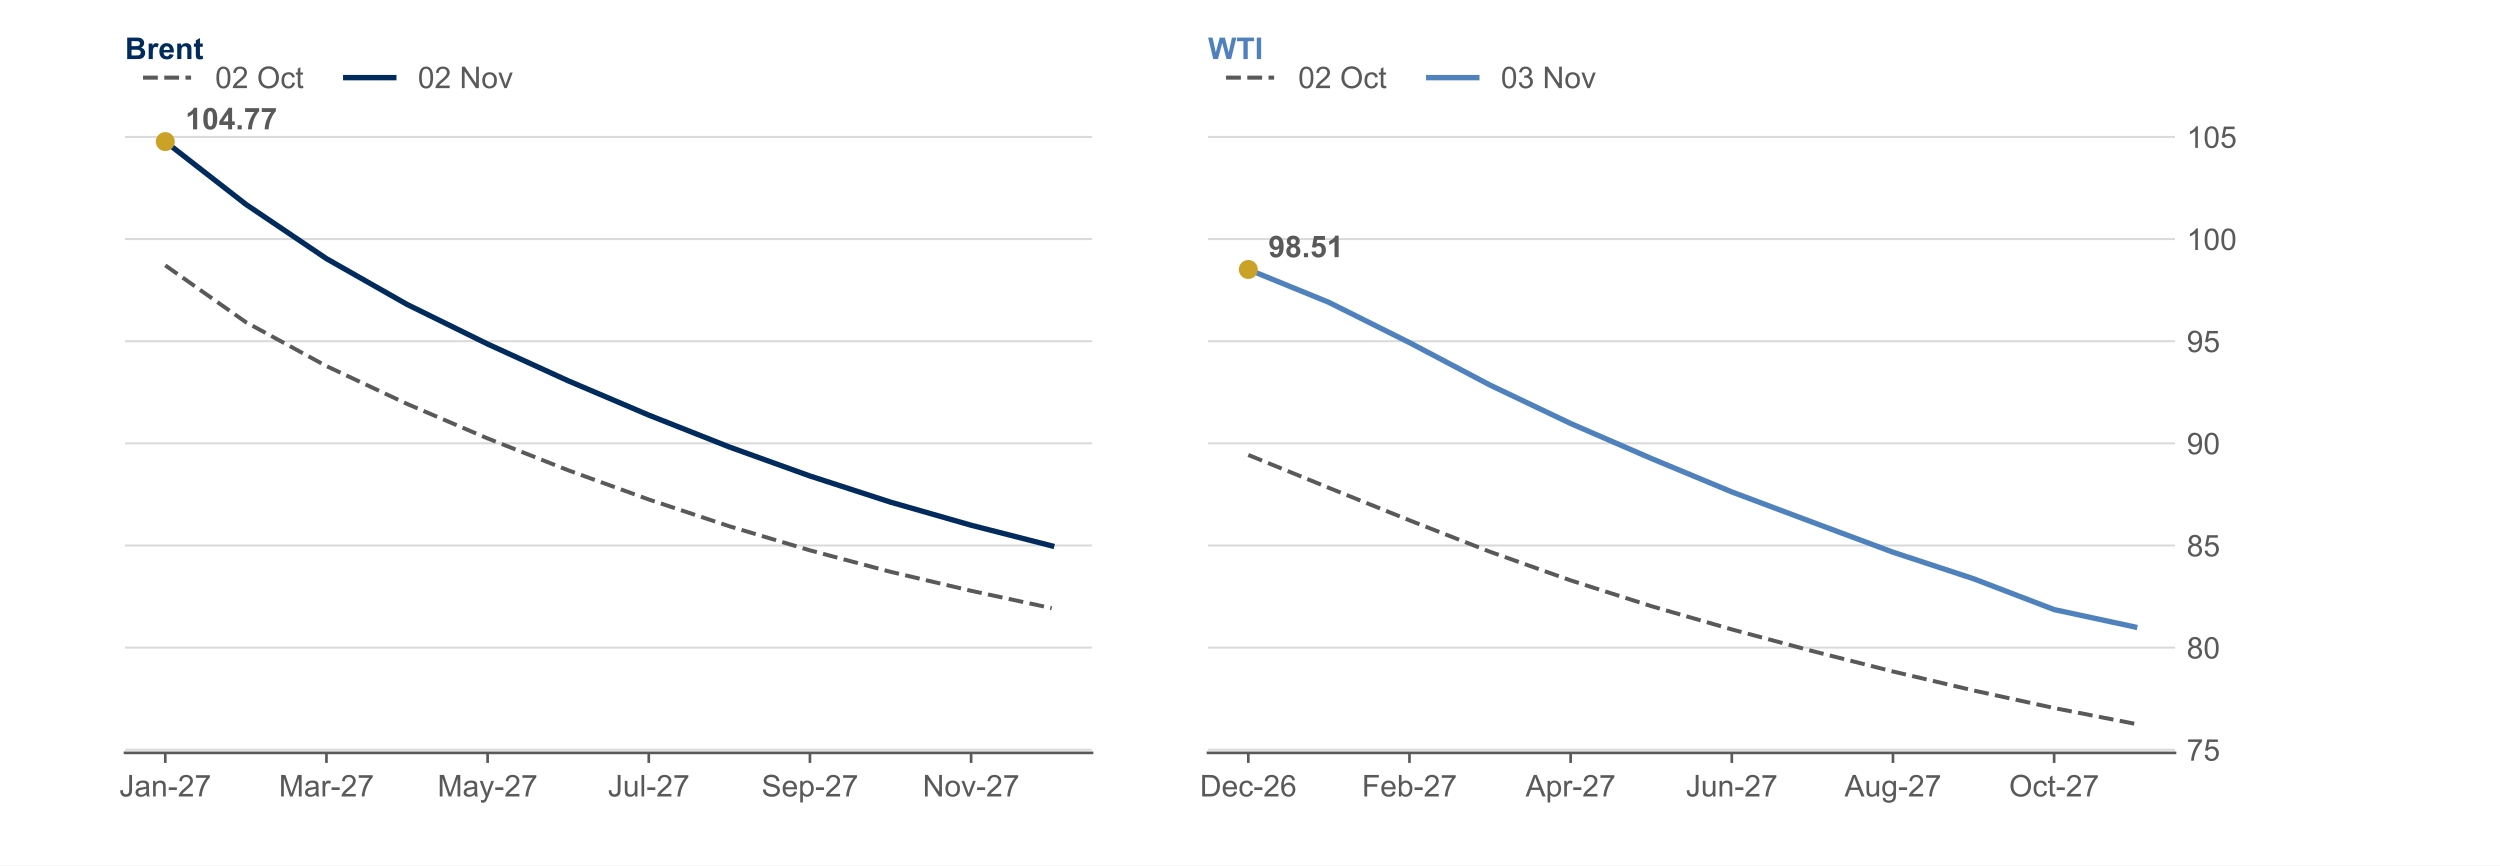
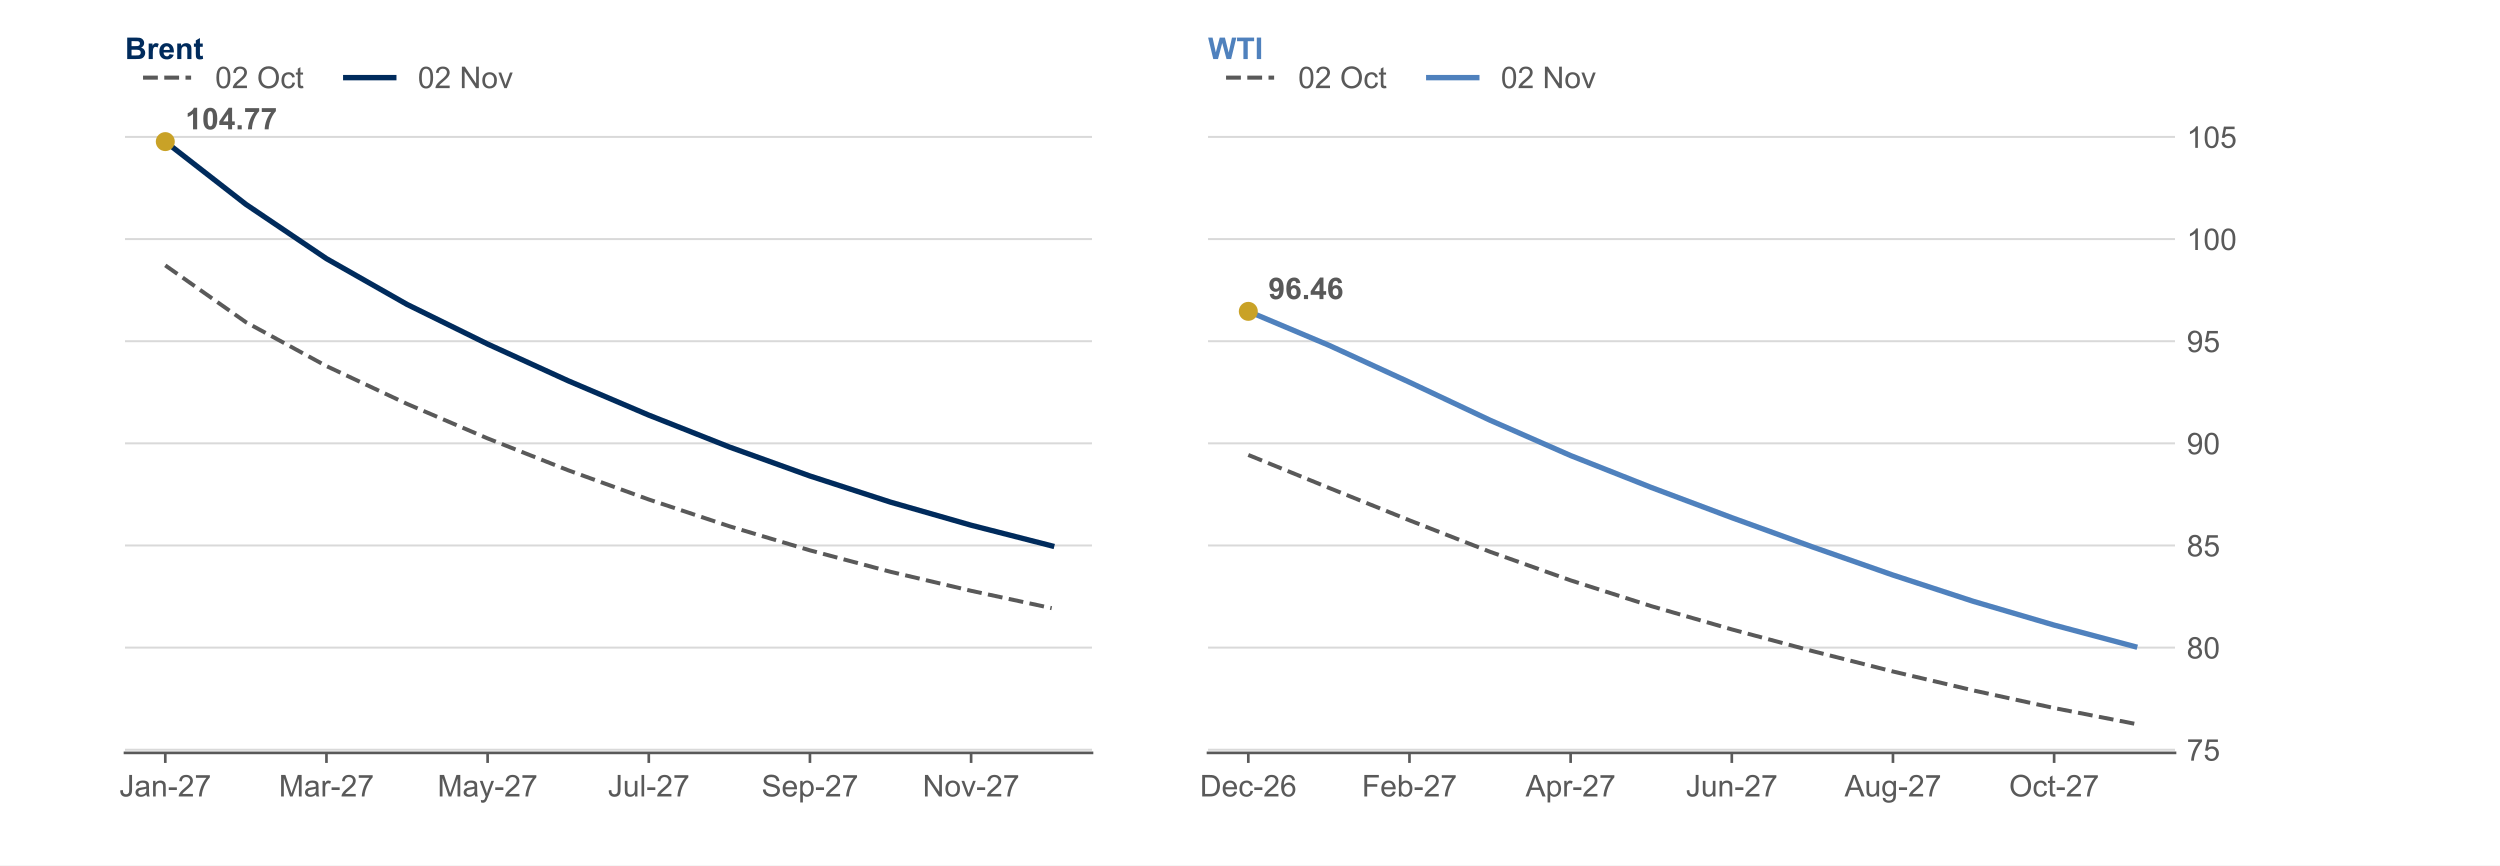
<svg xmlns="http://www.w3.org/2000/svg" xmlns:xlink="http://www.w3.org/1999/xlink" width="748.8pt" height="259.2pt" viewBox="0 0 748.8 259.2" version="1.1">
  <defs>
    <style type="text/css">*{stroke-linejoin: round; stroke-linecap: butt}</style>
  </defs>
  <g id="figure_1">
    <g id="patch_1">
      <path d="M 0 259.2  L 748.8 259.2  L 748.8 0  L 0 0  z " style="fill: #ffffff" />
    </g>
    <g id="axes_1">
      <g id="patch_2">
        <path d="M 37.44 225.504  L 327.07 225.504  L 327.07 33.696  L 37.44 33.696  z " style="fill: #ffffff" />
      </g>
      <g id="matplotlib.axis_1">
        <g id="xtick_1">
          <g id="line2d_1">
            <defs>
              <path id="m5935f566dc" d="M 0 0  L 0 3  " style="stroke: #595959; stroke-width: 0.8" />
            </defs>
            <g>
              <use xlink:href="#m5935f566dc" x="49.508" y="225.504" style="fill: #595959; stroke: #595959; stroke-width: 0.8" />
            </g>
          </g>
          <g id="text_1">
            <g style="fill: #595959" transform="translate(35.74988 238.5562) scale(0.09 -0.09)">
              <defs>
                <path id="ArialMT-2d" d="M 184 1300  L 731 1375  Q 753 850 928 656  Q 1103 463 1413 463  Q 1641 463 1806 567  Q 1972 672 2034 851  Q 2097 1031 2097 1425  L 2097 4581  L 2703 4581  L 2703 1459  Q 2703 884 2564 568  Q 2425 253 2123 87  Q 1822 -78 1416 -78  Q 813 -78 492 269  Q 172 616 184 1300  z " transform="scale(0.015625)" />
                <path id="ArialMT-44" d="M 2588 409  Q 2275 144 1986 34  Q 1697 -75 1366 -75  Q 819 -75 525 192  Q 231 459 231 875  Q 231 1119 342 1320  Q 453 1522 633 1644  Q 813 1766 1038 1828  Q 1203 1872 1538 1913  Q 2219 1994 2541 2106  Q 2544 2222 2544 2253  Q 2544 2597 2384 2738  Q 2169 2928 1744 2928  Q 1347 2928 1158 2789  Q 969 2650 878 2297  L 328 2372  Q 403 2725 575 2942  Q 747 3159 1072 3276  Q 1397 3394 1825 3394  Q 2250 3394 2515 3294  Q 2781 3194 2906 3042  Q 3031 2891 3081 2659  Q 3109 2516 3109 2141  L 3109 1391  Q 3109 606 3145 398  Q 3181 191 3288 0  L 2700 0  Q 2613 175 2588 409  z M 2541 1666  Q 2234 1541 1622 1453  Q 1275 1403 1131 1340  Q 988 1278 909 1158  Q 831 1038 831 891  Q 831 666 1001 516  Q 1172 366 1500 366  Q 1825 366 2078 508  Q 2331 650 2450 897  Q 2541 1088 2541 1459  L 2541 1666  z " transform="scale(0.015625)" />
                <path id="ArialMT-51" d="M 422 0  L 422 3319  L 928 3319  L 928 2847  Q 1294 3394 1984 3394  Q 2284 3394 2536 3286  Q 2788 3178 2913 3003  Q 3038 2828 3088 2588  Q 3119 2431 3119 2041  L 3119 0  L 2556 0  L 2556 2019  Q 2556 2363 2490 2533  Q 2425 2703 2258 2804  Q 2091 2906 1866 2906  Q 1506 2906 1245 2678  Q 984 2450 984 1813  L 984 0  L 422 0  z " transform="scale(0.015625)" />
                <path id="ArialMT-10" d="M 203 1375  L 203 1941  L 1931 1941  L 1931 1375  L 203 1375  z " transform="scale(0.015625)" />
                <path id="ArialMT-15" d="M 3222 541  L 3222 0  L 194 0  Q 188 203 259 391  Q 375 700 629 1000  Q 884 1300 1366 1694  Q 2113 2306 2375 2664  Q 2638 3022 2638 3341  Q 2638 3675 2398 3904  Q 2159 4134 1775 4134  Q 1369 4134 1125 3890  Q 881 3647 878 3216  L 300 3275  Q 359 3922 746 4261  Q 1134 4600 1788 4600  Q 2447 4600 2831 4234  Q 3216 3869 3216 3328  Q 3216 3053 3103 2787  Q 2991 2522 2730 2228  Q 2469 1934 1863 1422  Q 1356 997 1212 845  Q 1069 694 975 541  L 3222 541  z " transform="scale(0.015625)" />
                <path id="ArialMT-1a" d="M 303 3981  L 303 4522  L 3269 4522  L 3269 4084  Q 2831 3619 2401 2847  Q 1972 2075 1738 1259  Q 1569 684 1522 0  L 944 0  Q 953 541 1156 1306  Q 1359 2072 1739 2783  Q 2119 3494 2547 3981  L 303 3981  z " transform="scale(0.015625)" />
              </defs>
              <use xlink:href="#ArialMT-2d" />
              <use xlink:href="#ArialMT-44" transform="translate(50 0)" />
              <use xlink:href="#ArialMT-51" transform="translate(105.6094 0)" />
              <use xlink:href="#ArialMT-10" transform="translate(161.2188 0)" />
              <use xlink:href="#ArialMT-15" transform="translate(194.5156 0)" />
              <use xlink:href="#ArialMT-1a" transform="translate(250.125 0)" />
            </g>
          </g>
        </g>
        <g id="xtick_2">
          <g id="line2d_2">
            <g>
              <use xlink:href="#m5935f566dc" x="97.78" y="225.504" style="fill: #595959; stroke: #595959; stroke-width: 0.8" />
            </g>
          </g>
          <g id="text_2">
            <g style="fill: #595959" transform="translate(83.52728 238.5562) scale(0.09 -0.09)">
              <defs>
                <path id="ArialMT-30" d="M 475 0  L 475 4581  L 1388 4581  L 2472 1338  Q 2622 884 2691 659  Q 2769 909 2934 1394  L 4031 4581  L 4847 4581  L 4847 0  L 4263 0  L 4263 3834  L 2931 0  L 2384 0  L 1059 3900  L 1059 0  L 475 0  z " transform="scale(0.015625)" />
                <path id="ArialMT-55" d="M 416 0  L 416 3319  L 922 3319  L 922 2816  Q 1116 3169 1280 3281  Q 1444 3394 1641 3394  Q 1925 3394 2219 3213  L 2025 2691  Q 1819 2813 1613 2813  Q 1428 2813 1281 2702  Q 1134 2591 1072 2394  Q 978 2094 978 1738  L 978 0  L 416 0  z " transform="scale(0.015625)" />
              </defs>
              <use xlink:href="#ArialMT-30" />
              <use xlink:href="#ArialMT-44" transform="translate(83.29688 0)" />
              <use xlink:href="#ArialMT-55" transform="translate(138.9062 0)" />
              <use xlink:href="#ArialMT-10" transform="translate(172.2031 0)" />
              <use xlink:href="#ArialMT-15" transform="translate(205.5 0)" />
              <use xlink:href="#ArialMT-1a" transform="translate(261.1094 0)" />
            </g>
          </g>
        </g>
        <g id="xtick_3">
          <g id="line2d_3">
            <g>
              <use xlink:href="#m5935f566dc" x="146.051" y="225.504" style="fill: #595959; stroke: #595959; stroke-width: 0.8" />
            </g>
          </g>
          <g id="text_3">
            <g style="fill: #595959" transform="translate(131.0473 238.5562) scale(0.09 -0.09)">
              <defs>
                <path id="ArialMT-5c" d="M 397 -1278  L 334 -750  Q 519 -800 656 -800  Q 844 -800 956 -737  Q 1069 -675 1141 -563  Q 1194 -478 1313 -144  Q 1328 -97 1363 -6  L 103 3319  L 709 3319  L 1400 1397  Q 1534 1031 1641 628  Q 1738 1016 1872 1384  L 2581 3319  L 3144 3319  L 1881 -56  Q 1678 -603 1566 -809  Q 1416 -1088 1222 -1217  Q 1028 -1347 759 -1347  Q 597 -1347 397 -1278  z " transform="scale(0.015625)" />
              </defs>
              <use xlink:href="#ArialMT-30" />
              <use xlink:href="#ArialMT-44" transform="translate(83.29688 0)" />
              <use xlink:href="#ArialMT-5c" transform="translate(138.9062 0)" />
              <use xlink:href="#ArialMT-10" transform="translate(188.9062 0)" />
              <use xlink:href="#ArialMT-15" transform="translate(222.2031 0)" />
              <use xlink:href="#ArialMT-1a" transform="translate(277.8125 0)" />
            </g>
          </g>
        </g>
        <g id="xtick_4">
          <g id="line2d_4">
            <g>
              <use xlink:href="#m5935f566dc" x="194.323" y="225.504" style="fill: #595959; stroke: #595959; stroke-width: 0.8" />
            </g>
          </g>
          <g id="text_4">
            <g style="fill: #595959" transform="translate(182.0676 238.5562) scale(0.09 -0.09)">
              <defs>
                <path id="ArialMT-58" d="M 2597 0  L 2597 488  Q 2209 -75 1544 -75  Q 1250 -75 995 37  Q 741 150 617 320  Q 494 491 444 738  Q 409 903 409 1263  L 409 3319  L 972 3319  L 972 1478  Q 972 1038 1006 884  Q 1059 663 1231 536  Q 1403 409 1656 409  Q 1909 409 2131 539  Q 2353 669 2445 892  Q 2538 1116 2538 1541  L 2538 3319  L 3100 3319  L 3100 0  L 2597 0  z " transform="scale(0.015625)" />
                <path id="ArialMT-4f" d="M 409 0  L 409 4581  L 972 4581  L 972 0  L 409 0  z " transform="scale(0.015625)" />
              </defs>
              <use xlink:href="#ArialMT-2d" />
              <use xlink:href="#ArialMT-58" transform="translate(50 0)" />
              <use xlink:href="#ArialMT-4f" transform="translate(105.6094 0)" />
              <use xlink:href="#ArialMT-10" transform="translate(127.8281 0)" />
              <use xlink:href="#ArialMT-15" transform="translate(161.125 0)" />
              <use xlink:href="#ArialMT-1a" transform="translate(216.7344 0)" />
            </g>
          </g>
        </g>
        <g id="xtick_5">
          <g id="line2d_5">
            <g>
              <use xlink:href="#m5935f566dc" x="242.595" y="225.504" style="fill: #595959; stroke: #595959; stroke-width: 0.8" />
            </g>
          </g>
          <g id="text_5">
            <g style="fill: #595959" transform="translate(228.085 238.5562) scale(0.09 -0.09)">
              <defs>
                <path id="ArialMT-36" d="M 288 1472  L 859 1522  Q 900 1178 1048 958  Q 1197 738 1509 602  Q 1822 466 2213 466  Q 2559 466 2825 569  Q 3091 672 3220 851  Q 3350 1031 3350 1244  Q 3350 1459 3225 1620  Q 3100 1781 2813 1891  Q 2628 1963 1997 2114  Q 1366 2266 1113 2400  Q 784 2572 623 2826  Q 463 3081 463 3397  Q 463 3744 659 4045  Q 856 4347 1234 4503  Q 1613 4659 2075 4659  Q 2584 4659 2973 4495  Q 3363 4331 3572 4012  Q 3781 3694 3797 3291  L 3216 3247  Q 3169 3681 2898 3903  Q 2628 4125 2100 4125  Q 1550 4125 1298 3923  Q 1047 3722 1047 3438  Q 1047 3191 1225 3031  Q 1400 2872 2139 2705  Q 2878 2538 3153 2413  Q 3553 2228 3743 1945  Q 3934 1663 3934 1294  Q 3934 928 3725 604  Q 3516 281 3123 101  Q 2731 -78 2241 -78  Q 1619 -78 1198 103  Q 778 284 539 648  Q 300 1013 288 1472  z " transform="scale(0.015625)" />
                <path id="ArialMT-48" d="M 2694 1069  L 3275 997  Q 3138 488 2766 206  Q 2394 -75 1816 -75  Q 1088 -75 661 373  Q 234 822 234 1631  Q 234 2469 665 2931  Q 1097 3394 1784 3394  Q 2450 3394 2872 2941  Q 3294 2488 3294 1666  Q 3294 1616 3291 1516  L 816 1516  Q 847 969 1125 678  Q 1403 388 1819 388  Q 2128 388 2347 550  Q 2566 713 2694 1069  z M 847 1978  L 2700 1978  Q 2663 2397 2488 2606  Q 2219 2931 1791 2931  Q 1403 2931 1139 2672  Q 875 2413 847 1978  z " transform="scale(0.015625)" />
                <path id="ArialMT-53" d="M 422 -1272  L 422 3319  L 934 3319  L 934 2888  Q 1116 3141 1344 3267  Q 1572 3394 1897 3394  Q 2322 3394 2647 3175  Q 2972 2956 3137 2557  Q 3303 2159 3303 1684  Q 3303 1175 3120 767  Q 2938 359 2589 142  Q 2241 -75 1856 -75  Q 1575 -75 1351 44  Q 1128 163 984 344  L 984 -1272  L 422 -1272  z M 931 1641  Q 931 1000 1190 694  Q 1450 388 1819 388  Q 2194 388 2461 705  Q 2728 1022 2728 1688  Q 2728 2322 2467 2637  Q 2206 2953 1844 2953  Q 1484 2953 1207 2617  Q 931 2281 931 1641  z " transform="scale(0.015625)" />
              </defs>
              <use xlink:href="#ArialMT-36" />
              <use xlink:href="#ArialMT-48" transform="translate(66.70312 0)" />
              <use xlink:href="#ArialMT-53" transform="translate(122.3125 0)" />
              <use xlink:href="#ArialMT-10" transform="translate(177.9219 0)" />
              <use xlink:href="#ArialMT-15" transform="translate(211.2188 0)" />
              <use xlink:href="#ArialMT-1a" transform="translate(266.8281 0)" />
            </g>
          </g>
        </g>
        <g id="xtick_6">
          <g id="line2d_6">
            <g>
              <use xlink:href="#m5935f566dc" x="290.866" y="225.504" style="fill: #595959; stroke: #595959; stroke-width: 0.8" />
            </g>
          </g>
          <g id="text_6">
            <g style="fill: #595959" transform="translate(276.3609 238.5562) scale(0.09 -0.09)">
              <defs>
                <path id="ArialMT-31" d="M 488 0  L 488 4581  L 1109 4581  L 3516 984  L 3516 4581  L 4097 4581  L 4097 0  L 3475 0  L 1069 3600  L 1069 0  L 488 0  z " transform="scale(0.015625)" />
                <path id="ArialMT-52" d="M 213 1659  Q 213 2581 725 3025  Q 1153 3394 1769 3394  Q 2453 3394 2887 2945  Q 3322 2497 3322 1706  Q 3322 1066 3130 698  Q 2938 331 2570 128  Q 2203 -75 1769 -75  Q 1072 -75 642 372  Q 213 819 213 1659  z M 791 1659  Q 791 1022 1069 705  Q 1347 388 1769 388  Q 2188 388 2466 706  Q 2744 1025 2744 1678  Q 2744 2294 2464 2611  Q 2184 2928 1769 2928  Q 1347 2928 1069 2612  Q 791 2297 791 1659  z " transform="scale(0.015625)" />
                <path id="ArialMT-59" d="M 1344 0  L 81 3319  L 675 3319  L 1388 1331  Q 1503 1009 1600 663  Q 1675 925 1809 1294  L 2547 3319  L 3125 3319  L 1869 0  L 1344 0  z " transform="scale(0.015625)" />
              </defs>
              <use xlink:href="#ArialMT-31" />
              <use xlink:href="#ArialMT-52" transform="translate(72.21875 0)" />
              <use xlink:href="#ArialMT-59" transform="translate(127.8281 0)" />
              <use xlink:href="#ArialMT-10" transform="translate(177.8281 0)" />
              <use xlink:href="#ArialMT-15" transform="translate(211.125 0)" />
              <use xlink:href="#ArialMT-1a" transform="translate(266.7344 0)" />
            </g>
          </g>
        </g>
      </g>
      <g id="matplotlib.axis_2">
        <g id="ytick_1">
          <g id="line2d_7">
            <path d="M 37.44 224.556  L 327.07 224.556  " clip-path="url(#p718d086bcf)" style="fill: none; stroke: #d9d9d9; stroke-width: 0.6; stroke-linecap: square" />
          </g>
          <g id="line2d_8" />
        </g>
        <g id="ytick_2">
          <g id="line2d_9">
            <path d="M 37.44 193.964  L 327.07 193.964  " clip-path="url(#p718d086bcf)" style="fill: none; stroke: #d9d9d9; stroke-width: 0.6; stroke-linecap: square" />
          </g>
          <g id="line2d_10" />
        </g>
        <g id="ytick_3">
          <g id="line2d_11">
            <path d="M 37.44 163.373  L 327.07 163.373  " clip-path="url(#p718d086bcf)" style="fill: none; stroke: #d9d9d9; stroke-width: 0.6; stroke-linecap: square" />
          </g>
          <g id="line2d_12" />
        </g>
        <g id="ytick_4">
          <g id="line2d_13">
            <path d="M 37.44 132.781  L 327.07 132.781  " clip-path="url(#p718d086bcf)" style="fill: none; stroke: #d9d9d9; stroke-width: 0.6; stroke-linecap: square" />
          </g>
          <g id="line2d_14" />
        </g>
        <g id="ytick_5">
          <g id="line2d_15">
            <path d="M 37.44 102.19  L 327.07 102.19  " clip-path="url(#p718d086bcf)" style="fill: none; stroke: #d9d9d9; stroke-width: 0.6; stroke-linecap: square" />
          </g>
          <g id="line2d_16" />
        </g>
        <g id="ytick_6">
          <g id="line2d_17">
            <path d="M 37.44 71.599  L 327.07 71.599  " clip-path="url(#p718d086bcf)" style="fill: none; stroke: #d9d9d9; stroke-width: 0.6; stroke-linecap: square" />
          </g>
          <g id="line2d_18" />
        </g>
        <g id="ytick_7">
          <g id="line2d_19">
            <path d="M 37.44 41.007  L 327.07 41.007  " clip-path="url(#p718d086bcf)" style="fill: none; stroke: #d9d9d9; stroke-width: 0.6; stroke-linecap: square" />
          </g>
          <g id="line2d_20" />
        </g>
      </g>
      <g id="line2d_21">
        <path d="M 49.508 79.491  L 73.644 96.5  L 97.78 109.654  L 121.915 120.973  L 146.051 131.313  L 170.187 140.858  L 194.323 149.607  L 218.459 157.622  L 242.595 164.841  L 266.731 171.265  L 290.866 176.955  L 315.002 182.156  " clip-path="url(#p718d086bcf)" style="fill: none; stroke-dasharray: 4.44,1.92; stroke-dashoffset: 0; stroke: #595959; stroke-width: 1.2" />
      </g>
      <g id="line2d_22">
        <path d="M 49.508 42.415  L 73.644 61.198  L 97.78 77.472  L 121.915 91.177  L 146.051 103.047  L 170.187 114.06  L 194.323 124.338  L 218.459 133.883  L 242.595 142.571  L 266.731 150.402  L 290.866 157.316  L 315.002 163.495  " clip-path="url(#p718d086bcf)" style="fill: none; stroke: #002b5c; stroke-width: 1.6; stroke-linecap: square" />
      </g>
      <g id="patch_3">
        <path d="M 37.44 225.504  L 327.07 225.504  " style="fill: none; stroke: #595959; stroke-width: 0.8; stroke-linejoin: miter; stroke-linecap: square" />
      </g>
      <g id="text_7">
        <g style="fill: #595959" transform="translate(55.50793 38.74365) scale(0.09 -0.09)">
          <defs>
            <path id="Arial-BoldMT-14" d="M 2519 0  L 1641 0  L 1641 3309  Q 1159 2859 506 2644  L 506 3441  Q 850 3553 1253 3867  Q 1656 4181 1806 4600  L 2519 4600  L 2519 0  z " transform="scale(0.015625)" />
            <path id="Arial-BoldMT-13" d="M 1756 4600  Q 2422 4600 2797 4125  Q 3244 3563 3244 2259  Q 3244 959 2794 391  Q 2422 -78 1756 -78  Q 1088 -78 678 436  Q 269 950 269 2269  Q 269 3563 719 4131  Q 1091 4600 1756 4600  z M 1756 3872  Q 1597 3872 1472 3770  Q 1347 3669 1278 3406  Q 1188 3066 1188 2259  Q 1188 1453 1269 1151  Q 1350 850 1473 750  Q 1597 650 1756 650  Q 1916 650 2041 751  Q 2166 853 2234 1116  Q 2325 1453 2325 2259  Q 2325 3066 2244 3367  Q 2163 3669 2039 3770  Q 1916 3872 1756 3872  z " transform="scale(0.015625)" />
            <path id="Arial-BoldMT-17" d="M 1994 0  L 1994 922  L 119 922  L 119 1691  L 2106 4600  L 2844 4600  L 2844 1694  L 3413 1694  L 3413 922  L 2844 922  L 2844 0  L 1994 0  z M 1994 1694  L 1994 3259  L 941 1694  L 1994 1694  z " transform="scale(0.015625)" />
            <path id="Arial-BoldMT-11" d="M 459 0  L 459 878  L 1338 878  L 1338 0  L 459 0  z " transform="scale(0.015625)" />
            <path id="Arial-BoldMT-1a" d="M 272 3703  L 272 4519  L 3275 4519  L 3275 3881  Q 2903 3516 2518 2831  Q 2134 2147 1932 1376  Q 1731 606 1734 0  L 888 0  Q 909 950 1279 1937  Q 1650 2925 2269 3703  L 272 3703  z " transform="scale(0.015625)" />
          </defs>
          <use xlink:href="#Arial-BoldMT-14" />
          <use xlink:href="#Arial-BoldMT-13" transform="translate(55.60938 0)" />
          <use xlink:href="#Arial-BoldMT-17" transform="translate(111.2188 0)" />
          <use xlink:href="#Arial-BoldMT-11" transform="translate(166.8281 0)" />
          <use xlink:href="#Arial-BoldMT-1a" transform="translate(194.6094 0)" />
          <use xlink:href="#Arial-BoldMT-1a" transform="translate(250.2188 0)" />
        </g>
      </g>
      <g id="text_8">
        <g style="fill: #002b5c" transform="translate(37.44 17.696) scale(0.09 -0.09)">
          <defs>
            <path id="Arial-BoldMT-25" d="M 469 4581  L 2300 4581  Q 2844 4581 3111 4536  Q 3378 4491 3589 4347  Q 3800 4203 3940 3964  Q 4081 3725 4081 3428  Q 4081 3106 3907 2837  Q 3734 2569 3438 2434  Q 3856 2313 4081 2019  Q 4306 1725 4306 1328  Q 4306 1016 4161 720  Q 4016 425 3764 248  Q 3513 72 3144 31  Q 2913 6 2028 0  L 469 0  L 469 4581  z M 1394 3819  L 1394 2759  L 2000 2759  Q 2541 2759 2672 2775  Q 2909 2803 3045 2939  Q 3181 3075 3181 3297  Q 3181 3509 3064 3642  Q 2947 3775 2716 3803  Q 2578 3819 1925 3819  L 1394 3819  z M 1394 1997  L 1394 772  L 2250 772  Q 2750 772 2884 800  Q 3091 838 3220 983  Q 3350 1128 3350 1372  Q 3350 1578 3250 1722  Q 3150 1866 2961 1931  Q 2772 1997 2141 1997  L 1394 1997  z " transform="scale(0.015625)" />
            <path id="Arial-BoldMT-55" d="M 1300 0  L 422 0  L 422 3319  L 1238 3319  L 1238 2847  Q 1447 3181 1614 3287  Q 1781 3394 1994 3394  Q 2294 3394 2572 3228  L 2300 2463  Q 2078 2606 1888 2606  Q 1703 2606 1575 2504  Q 1447 2403 1373 2137  Q 1300 1872 1300 1025  L 1300 0  z " transform="scale(0.015625)" />
            <path id="Arial-BoldMT-48" d="M 2381 1056  L 3256 909  Q 3088 428 2723 176  Q 2359 -75 1813 -75  Q 947 -75 531 491  Q 203 944 203 1634  Q 203 2459 634 2926  Q 1066 3394 1725 3394  Q 2466 3394 2894 2905  Q 3322 2416 3303 1406  L 1103 1406  Q 1113 1016 1316 798  Q 1519 581 1822 581  Q 2028 581 2168 693  Q 2309 806 2381 1056  z M 2431 1944  Q 2422 2325 2234 2523  Q 2047 2722 1778 2722  Q 1491 2722 1303 2513  Q 1116 2303 1119 1944  L 2431 1944  z " transform="scale(0.015625)" />
            <path id="Arial-BoldMT-51" d="M 3478 0  L 2600 0  L 2600 1694  Q 2600 2231 2544 2389  Q 2488 2547 2361 2634  Q 2234 2722 2056 2722  Q 1828 2722 1647 2597  Q 1466 2472 1398 2265  Q 1331 2059 1331 1503  L 1331 0  L 453 0  L 453 3319  L 1269 3319  L 1269 2831  Q 1703 3394 2363 3394  Q 2653 3394 2893 3289  Q 3134 3184 3257 3021  Q 3381 2859 3429 2653  Q 3478 2447 3478 2063  L 3478 0  z " transform="scale(0.015625)" />
            <path id="Arial-BoldMT-57" d="M 1981 3319  L 1981 2619  L 1381 2619  L 1381 1281  Q 1381 875 1398 808  Q 1416 741 1477 697  Q 1538 653 1625 653  Q 1747 653 1978 738  L 2053 56  Q 1747 -75 1359 -75  Q 1122 -75 931 4  Q 741 84 652 211  Q 563 338 528 553  Q 500 706 500 1172  L 500 2619  L 97 2619  L 97 3319  L 500 3319  L 500 3978  L 1381 4491  L 1381 3319  L 1981 3319  z " transform="scale(0.015625)" />
          </defs>
          <use xlink:href="#Arial-BoldMT-25" />
          <use xlink:href="#Arial-BoldMT-55" transform="translate(72.21875 0)" />
          <use xlink:href="#Arial-BoldMT-48" transform="translate(111.1406 0)" />
          <use xlink:href="#Arial-BoldMT-51" transform="translate(166.75 0)" />
          <use xlink:href="#Arial-BoldMT-57" transform="translate(227.8281 0)" />
        </g>
      </g>
      <g id="PathCollection_1">
        <defs>
          <path id="mc28b1064d0" d="M 0 2.345  C 0.622 2.345 1.219 2.098 1.658 1.658  C 2.098 1.219 2.345 0.622 2.345 0  C 2.345 -0.622 2.098 -1.219 1.658 -1.658  C 1.219 -2.098 0.622 -2.345 0 -2.345  C -0.622 -2.345 -1.219 -2.098 -1.658 -1.658  C -2.098 -1.219 -2.345 -0.622 -2.345 0  C -2.345 0.622 -2.098 1.219 -1.658 1.658  C -1.219 2.098 -0.622 2.345 0 2.345  z " style="stroke: #c9a227" />
        </defs>
        <g clip-path="url(#p718d086bcf)">
          <use xlink:href="#mc28b1064d0" x="49.508" y="42.415" style="fill: #c9a227; stroke: #c9a227" />
        </g>
      </g>
      <g id="legend_1">
        <g id="line2d_23">
          <path d="M 42.84 23.252  L 50.04 23.252  L 57.24 23.252  " style="fill: none; stroke-dasharray: 4.44,1.92; stroke-dashoffset: 0; stroke: #595959; stroke-width: 1.2" />
        </g>
        <g id="text_9">
          <g style="fill: #595959" transform="translate(64.44 26.40196) scale(0.09 -0.09)">
            <defs>
              <path id="ArialMT-13" d="M 266 2259  Q 266 3072 433 3567  Q 600 4063 929 4331  Q 1259 4600 1759 4600  Q 2128 4600 2406 4451  Q 2684 4303 2865 4023  Q 3047 3744 3150 3342  Q 3253 2941 3253 2259  Q 3253 1453 3087 958  Q 2922 463 2592 192  Q 2263 -78 1759 -78  Q 1097 -78 719 397  Q 266 969 266 2259  z M 844 2259  Q 844 1131 1108 757  Q 1372 384 1759 384  Q 2147 384 2411 759  Q 2675 1134 2675 2259  Q 2675 3391 2411 3762  Q 2147 4134 1753 4134  Q 1366 4134 1134 3806  Q 844 3388 844 2259  z " transform="scale(0.015625)" />
              <path id="ArialMT-3" transform="scale(0.015625)" />
              <path id="ArialMT-32" d="M 309 2231  Q 309 3372 921 4017  Q 1534 4663 2503 4663  Q 3138 4663 3647 4359  Q 4156 4056 4423 3514  Q 4691 2972 4691 2284  Q 4691 1588 4409 1038  Q 4128 488 3612 205  Q 3097 -78 2500 -78  Q 1853 -78 1343 234  Q 834 547 571 1087  Q 309 1628 309 2231  z M 934 2222  Q 934 1394 1379 917  Q 1825 441 2497 441  Q 3181 441 3623 922  Q 4066 1403 4066 2288  Q 4066 2847 3877 3264  Q 3688 3681 3323 3911  Q 2959 4141 2506 4141  Q 1863 4141 1398 3698  Q 934 3256 934 2222  z " transform="scale(0.015625)" />
              <path id="ArialMT-46" d="M 2588 1216  L 3141 1144  Q 3050 572 2676 248  Q 2303 -75 1759 -75  Q 1078 -75 664 370  Q 250 816 250 1647  Q 250 2184 428 2587  Q 606 2991 970 3192  Q 1334 3394 1763 3394  Q 2303 3394 2647 3120  Q 2991 2847 3088 2344  L 2541 2259  Q 2463 2594 2264 2762  Q 2066 2931 1784 2931  Q 1359 2931 1093 2626  Q 828 2322 828 1663  Q 828 994 1084 691  Q 1341 388 1753 388  Q 2084 388 2306 591  Q 2528 794 2588 1216  z " transform="scale(0.015625)" />
              <path id="ArialMT-57" d="M 1650 503  L 1731 6  Q 1494 -44 1306 -44  Q 1000 -44 831 53  Q 663 150 594 308  Q 525 466 525 972  L 525 2881  L 113 2881  L 113 3319  L 525 3319  L 525 4141  L 1084 4478  L 1084 3319  L 1650 3319  L 1650 2881  L 1084 2881  L 1084 941  Q 1084 700 1114 631  Q 1144 563 1211 522  Q 1278 481 1403 481  Q 1497 481 1650 503  z " transform="scale(0.015625)" />
            </defs>
            <use xlink:href="#ArialMT-13" />
            <use xlink:href="#ArialMT-15" transform="translate(55.60938 0)" />
            <use xlink:href="#ArialMT-3" transform="translate(111.2188 0)" />
            <use xlink:href="#ArialMT-32" transform="translate(139 0)" />
            <use xlink:href="#ArialMT-46" transform="translate(216.7812 0)" />
            <use xlink:href="#ArialMT-57" transform="translate(266.7812 0)" />
          </g>
        </g>
        <g id="line2d_24">
          <path d="M 103.551 23.252  L 110.751 23.252  L 117.951 23.252  " style="fill: none; stroke: #002b5c; stroke-width: 1.6; stroke-linecap: square" />
        </g>
        <g id="text_10">
          <g style="fill: #595959" transform="translate(125.1506 26.40196) scale(0.09 -0.09)">
            <use xlink:href="#ArialMT-13" />
            <use xlink:href="#ArialMT-15" transform="translate(55.60938 0)" />
            <use xlink:href="#ArialMT-3" transform="translate(111.2188 0)" />
            <use xlink:href="#ArialMT-31" transform="translate(139 0)" />
            <use xlink:href="#ArialMT-52" transform="translate(211.2188 0)" />
            <use xlink:href="#ArialMT-59" transform="translate(266.8281 0)" />
          </g>
        </g>
      </g>
    </g>
    <g id="axes_2">
      <g id="patch_4">
        <path d="M 361.826 225.504  L 651.456 225.504  L 651.456 33.696  L 361.826 33.696  z " style="fill: #ffffff" />
      </g>
      <g id="matplotlib.axis_3">
        <g id="xtick_7">
          <g id="line2d_25">
            <g>
              <use xlink:href="#m5935f566dc" x="373.894" y="225.504" style="fill: #595959; stroke: #595959; stroke-width: 0.8" />
            </g>
          </g>
          <g id="text_11">
            <g style="fill: #595959" transform="translate(359.3883 238.5562) scale(0.09 -0.09)">
              <defs>
                <path id="ArialMT-27" d="M 494 0  L 494 4581  L 2072 4581  Q 2606 4581 2888 4516  Q 3281 4425 3559 4188  Q 3922 3881 4101 3404  Q 4281 2928 4281 2316  Q 4281 1794 4159 1391  Q 4038 988 3847 723  Q 3656 459 3429 307  Q 3203 156 2883 78  Q 2563 0 2147 0  L 494 0  z M 1100 541  L 2078 541  Q 2531 541 2789 625  Q 3047 709 3200 863  Q 3416 1078 3536 1442  Q 3656 1806 3656 2325  Q 3656 3044 3420 3430  Q 3184 3816 2847 3947  Q 2603 4041 2063 4041  L 1100 4041  L 1100 541  z " transform="scale(0.015625)" />
                <path id="ArialMT-19" d="M 3184 3459  L 2625 3416  Q 2550 3747 2413 3897  Q 2184 4138 1850 4138  Q 1581 4138 1378 3988  Q 1113 3794 959 3422  Q 806 3050 800 2363  Q 1003 2672 1297 2822  Q 1591 2972 1913 2972  Q 2475 2972 2870 2558  Q 3266 2144 3266 1488  Q 3266 1056 3080 686  Q 2894 316 2569 119  Q 2244 -78 1831 -78  Q 1128 -78 684 439  Q 241 956 241 2144  Q 241 3472 731 4075  Q 1159 4600 1884 4600  Q 2425 4600 2770 4297  Q 3116 3994 3184 3459  z M 888 1484  Q 888 1194 1011 928  Q 1134 663 1356 523  Q 1578 384 1822 384  Q 2178 384 2434 671  Q 2691 959 2691 1453  Q 2691 1928 2437 2201  Q 2184 2475 1800 2475  Q 1419 2475 1153 2201  Q 888 1928 888 1484  z " transform="scale(0.015625)" />
              </defs>
              <use xlink:href="#ArialMT-27" />
              <use xlink:href="#ArialMT-48" transform="translate(72.21875 0)" />
              <use xlink:href="#ArialMT-46" transform="translate(127.8281 0)" />
              <use xlink:href="#ArialMT-10" transform="translate(177.8281 0)" />
              <use xlink:href="#ArialMT-15" transform="translate(211.125 0)" />
              <use xlink:href="#ArialMT-19" transform="translate(266.7344 0)" />
            </g>
          </g>
        </g>
        <g id="xtick_8">
          <g id="line2d_26">
            <g>
              <use xlink:href="#m5935f566dc" x="422.165" y="225.504" style="fill: #595959; stroke: #595959; stroke-width: 0.8" />
            </g>
          </g>
          <g id="text_12">
            <g style="fill: #595959" transform="translate(407.9089 238.5562) scale(0.09 -0.09)">
              <defs>
                <path id="ArialMT-29" d="M 525 0  L 525 4581  L 3616 4581  L 3616 4041  L 1131 4041  L 1131 2622  L 3281 2622  L 3281 2081  L 1131 2081  L 1131 0  L 525 0  z " transform="scale(0.015625)" />
                <path id="ArialMT-45" d="M 941 0  L 419 0  L 419 4581  L 981 4581  L 981 2947  Q 1338 3394 1891 3394  Q 2197 3394 2470 3270  Q 2744 3147 2920 2923  Q 3097 2700 3197 2384  Q 3297 2069 3297 1709  Q 3297 856 2875 390  Q 2453 -75 1863 -75  Q 1275 -75 941 416  L 941 0  z M 934 1684  Q 934 1088 1097 822  Q 1363 388 1816 388  Q 2184 388 2453 708  Q 2722 1028 2722 1663  Q 2722 2313 2464 2622  Q 2206 2931 1841 2931  Q 1472 2931 1203 2611  Q 934 2291 934 1684  z " transform="scale(0.015625)" />
              </defs>
              <use xlink:href="#ArialMT-29" />
              <use xlink:href="#ArialMT-48" transform="translate(61.07812 0)" />
              <use xlink:href="#ArialMT-45" transform="translate(116.6875 0)" />
              <use xlink:href="#ArialMT-10" transform="translate(172.2969 0)" />
              <use xlink:href="#ArialMT-15" transform="translate(205.5938 0)" />
              <use xlink:href="#ArialMT-1a" transform="translate(261.2031 0)" />
            </g>
          </g>
        </g>
        <g id="xtick_9">
          <g id="line2d_27">
            <g>
              <use xlink:href="#m5935f566dc" x="470.437" y="225.504" style="fill: #595959; stroke: #595959; stroke-width: 0.8" />
            </g>
          </g>
          <g id="text_13">
            <g style="fill: #595959" transform="translate(456.9315 238.5562) scale(0.09 -0.09)">
              <defs>
                <path id="ArialMT-24" d="M -9 0  L 1750 4581  L 2403 4581  L 4278 0  L 3588 0  L 3053 1388  L 1138 1388  L 634 0  L -9 0  z M 1313 1881  L 2866 1881  L 2388 3150  Q 2169 3728 2063 4100  Q 1975 3659 1816 3225  L 1313 1881  z " transform="scale(0.015625)" />
              </defs>
              <use xlink:href="#ArialMT-24" />
              <use xlink:href="#ArialMT-53" transform="translate(66.70312 0)" />
              <use xlink:href="#ArialMT-55" transform="translate(122.3125 0)" />
              <use xlink:href="#ArialMT-10" transform="translate(155.6094 0)" />
              <use xlink:href="#ArialMT-15" transform="translate(188.9062 0)" />
              <use xlink:href="#ArialMT-1a" transform="translate(244.5156 0)" />
            </g>
          </g>
        </g>
        <g id="xtick_10">
          <g id="line2d_28">
            <g>
              <use xlink:href="#m5935f566dc" x="518.709" y="225.504" style="fill: #595959; stroke: #595959; stroke-width: 0.8" />
            </g>
          </g>
          <g id="text_14">
            <g style="fill: #595959" transform="translate(504.9508 238.5562) scale(0.09 -0.09)">
              <use xlink:href="#ArialMT-2d" />
              <use xlink:href="#ArialMT-58" transform="translate(50 0)" />
              <use xlink:href="#ArialMT-51" transform="translate(105.6094 0)" />
              <use xlink:href="#ArialMT-10" transform="translate(161.2188 0)" />
              <use xlink:href="#ArialMT-15" transform="translate(194.5156 0)" />
              <use xlink:href="#ArialMT-1a" transform="translate(250.125 0)" />
            </g>
          </g>
        </g>
        <g id="xtick_11">
          <g id="line2d_29">
            <g>
              <use xlink:href="#m5935f566dc" x="566.981" y="225.504" style="fill: #595959; stroke: #595959; stroke-width: 0.8" />
            </g>
          </g>
          <g id="text_15">
            <g style="fill: #595959" transform="translate(552.4708 238.5562) scale(0.09 -0.09)">
              <defs>
                <path id="ArialMT-4a" d="M 319 -275  L 866 -356  Q 900 -609 1056 -725  Q 1266 -881 1628 -881  Q 2019 -881 2231 -725  Q 2444 -569 2519 -288  Q 2563 -116 2559 434  Q 2191 0 1641 0  Q 956 0 581 494  Q 206 988 206 1678  Q 206 2153 378 2554  Q 550 2956 876 3175  Q 1203 3394 1644 3394  Q 2231 3394 2613 2919  L 2613 3319  L 3131 3319  L 3131 450  Q 3131 -325 2973 -648  Q 2816 -972 2473 -1159  Q 2131 -1347 1631 -1347  Q 1038 -1347 672 -1080  Q 306 -813 319 -275  z M 784 1719  Q 784 1066 1043 766  Q 1303 466 1694 466  Q 2081 466 2343 764  Q 2606 1063 2606 1700  Q 2606 2309 2336 2618  Q 2066 2928 1684 2928  Q 1309 2928 1046 2623  Q 784 2319 784 1719  z " transform="scale(0.015625)" />
              </defs>
              <use xlink:href="#ArialMT-24" />
              <use xlink:href="#ArialMT-58" transform="translate(66.70312 0)" />
              <use xlink:href="#ArialMT-4a" transform="translate(122.3125 0)" />
              <use xlink:href="#ArialMT-10" transform="translate(177.9219 0)" />
              <use xlink:href="#ArialMT-15" transform="translate(211.2188 0)" />
              <use xlink:href="#ArialMT-1a" transform="translate(266.8281 0)" />
            </g>
          </g>
        </g>
        <g id="xtick_12">
          <g id="line2d_30">
            <g>
              <use xlink:href="#m5935f566dc" x="615.252" y="225.504" style="fill: #595959; stroke: #595959; stroke-width: 0.8" />
            </g>
          </g>
          <g id="text_16">
            <g style="fill: #595959" transform="translate(601.7487 238.5613) scale(0.09 -0.09)">
              <use xlink:href="#ArialMT-32" />
              <use xlink:href="#ArialMT-46" transform="translate(77.78125 0)" />
              <use xlink:href="#ArialMT-57" transform="translate(127.7812 0)" />
              <use xlink:href="#ArialMT-10" transform="translate(155.5625 0)" />
              <use xlink:href="#ArialMT-15" transform="translate(188.8594 0)" />
              <use xlink:href="#ArialMT-1a" transform="translate(244.4688 0)" />
            </g>
          </g>
        </g>
      </g>
      <g id="matplotlib.axis_4">
        <g id="ytick_8">
          <g id="line2d_31">
            <path d="M 361.826 224.556  L 651.456 224.556  " clip-path="url(#p6e99ad5a31)" style="fill: none; stroke: #d9d9d9; stroke-width: 0.6; stroke-linecap: square" />
          </g>
          <g id="line2d_32" />
          <g id="text_17">
            <g style="fill: #595959" transform="translate(654.956 227.8318) scale(0.09 -0.09)">
              <defs>
                <path id="ArialMT-18" d="M 266 1200  L 856 1250  Q 922 819 1161 601  Q 1400 384 1738 384  Q 2144 384 2425 690  Q 2706 997 2706 1503  Q 2706 1984 2436 2262  Q 2166 2541 1728 2541  Q 1456 2541 1237 2417  Q 1019 2294 894 2097  L 366 2166  L 809 4519  L 3088 4519  L 3088 3981  L 1259 3981  L 1013 2750  Q 1425 3038 1878 3038  Q 2478 3038 2890 2622  Q 3303 2206 3303 1553  Q 3303 931 2941 478  Q 2500 -78 1738 -78  Q 1113 -78 717 272  Q 322 622 266 1200  z " transform="scale(0.015625)" />
              </defs>
              <use xlink:href="#ArialMT-1a" />
              <use xlink:href="#ArialMT-18" transform="translate(55.60938 0)" />
            </g>
          </g>
        </g>
        <g id="ytick_9">
          <g id="line2d_33">
            <path d="M 361.826 193.964  L 651.456 193.964  " clip-path="url(#p6e99ad5a31)" style="fill: none; stroke: #d9d9d9; stroke-width: 0.6; stroke-linecap: square" />
          </g>
          <g id="line2d_34" />
          <g id="text_18">
            <g style="fill: #595959" transform="translate(654.956 197.2404) scale(0.09 -0.09)">
              <defs>
                <path id="ArialMT-1b" d="M 1131 2484  Q 781 2613 612 2850  Q 444 3088 444 3419  Q 444 3919 803 4259  Q 1163 4600 1759 4600  Q 2359 4600 2725 4251  Q 3091 3903 3091 3403  Q 3091 3084 2923 2848  Q 2756 2613 2416 2484  Q 2838 2347 3058 2040  Q 3278 1734 3278 1309  Q 3278 722 2862 322  Q 2447 -78 1769 -78  Q 1091 -78 675 323  Q 259 725 259 1325  Q 259 1772 486 2073  Q 713 2375 1131 2484  z M 1019 3438  Q 1019 3113 1228 2906  Q 1438 2700 1772 2700  Q 2097 2700 2305 2904  Q 2513 3109 2513 3406  Q 2513 3716 2298 3927  Q 2084 4138 1766 4138  Q 1444 4138 1231 3931  Q 1019 3725 1019 3438  z M 838 1322  Q 838 1081 952 856  Q 1066 631 1291 507  Q 1516 384 1775 384  Q 2178 384 2440 643  Q 2703 903 2703 1303  Q 2703 1709 2433 1975  Q 2163 2241 1756 2241  Q 1359 2241 1098 1978  Q 838 1716 838 1322  z " transform="scale(0.015625)" />
              </defs>
              <use xlink:href="#ArialMT-1b" />
              <use xlink:href="#ArialMT-13" transform="translate(55.60938 0)" />
            </g>
          </g>
        </g>
        <g id="ytick_10">
          <g id="line2d_35">
            <path d="M 361.826 163.373  L 651.456 163.373  " clip-path="url(#p6e99ad5a31)" style="fill: none; stroke: #d9d9d9; stroke-width: 0.6; stroke-linecap: square" />
          </g>
          <g id="line2d_36" />
          <g id="text_19">
            <g style="fill: #595959" transform="translate(654.956 166.649) scale(0.09 -0.09)">
              <use xlink:href="#ArialMT-1b" />
              <use xlink:href="#ArialMT-18" transform="translate(55.60938 0)" />
            </g>
          </g>
        </g>
        <g id="ytick_11">
          <g id="line2d_37">
            <path d="M 361.826 132.781  L 651.456 132.781  " clip-path="url(#p6e99ad5a31)" style="fill: none; stroke: #d9d9d9; stroke-width: 0.6; stroke-linecap: square" />
          </g>
          <g id="line2d_38" />
          <g id="text_20">
            <g style="fill: #595959" transform="translate(654.956 136.0576) scale(0.09 -0.09)">
              <defs>
                <path id="ArialMT-1c" d="M 350 1059  L 891 1109  Q 959 728 1153 556  Q 1347 384 1650 384  Q 1909 384 2104 503  Q 2300 622 2425 820  Q 2550 1019 2634 1356  Q 2719 1694 2719 2044  Q 2719 2081 2716 2156  Q 2547 1888 2255 1720  Q 1963 1553 1622 1553  Q 1053 1553 659 1965  Q 266 2378 266 3053  Q 266 3750 677 4175  Q 1088 4600 1706 4600  Q 2153 4600 2523 4359  Q 2894 4119 3086 3673  Q 3278 3228 3278 2384  Q 3278 1506 3087 986  Q 2897 466 2520 194  Q 2144 -78 1638 -78  Q 1100 -78 759 220  Q 419 519 350 1059  z M 2653 3081  Q 2653 3566 2395 3850  Q 2138 4134 1775 4134  Q 1400 4134 1122 3828  Q 844 3522 844 3034  Q 844 2597 1108 2323  Q 1372 2050 1759 2050  Q 2150 2050 2401 2323  Q 2653 2597 2653 3081  z " transform="scale(0.015625)" />
              </defs>
              <use xlink:href="#ArialMT-1c" />
              <use xlink:href="#ArialMT-13" transform="translate(55.60938 0)" />
            </g>
          </g>
        </g>
        <g id="ytick_12">
          <g id="line2d_39">
            <path d="M 361.826 102.19  L 651.456 102.19  " clip-path="url(#p6e99ad5a31)" style="fill: none; stroke: #d9d9d9; stroke-width: 0.6; stroke-linecap: square" />
          </g>
          <g id="line2d_40" />
          <g id="text_21">
            <g style="fill: #595959" transform="translate(654.956 105.4662) scale(0.09 -0.09)">
              <use xlink:href="#ArialMT-1c" />
              <use xlink:href="#ArialMT-18" transform="translate(55.60938 0)" />
            </g>
          </g>
        </g>
        <g id="ytick_13">
          <g id="line2d_41">
            <path d="M 361.826 71.599  L 651.456 71.599  " clip-path="url(#p6e99ad5a31)" style="fill: none; stroke: #d9d9d9; stroke-width: 0.6; stroke-linecap: square" />
          </g>
          <g id="line2d_42" />
          <g id="text_22">
            <g style="fill: #595959" transform="translate(654.956 74.87483) scale(0.09 -0.09)">
              <defs>
                <path id="ArialMT-14" d="M 2384 0  L 1822 0  L 1822 3584  Q 1619 3391 1289 3197  Q 959 3003 697 2906  L 697 3450  Q 1169 3672 1522 3987  Q 1875 4303 2022 4600  L 2384 4600  L 2384 0  z " transform="scale(0.015625)" />
              </defs>
              <use xlink:href="#ArialMT-14" />
              <use xlink:href="#ArialMT-13" transform="translate(55.60938 0)" />
              <use xlink:href="#ArialMT-13" transform="translate(111.2188 0)" />
            </g>
          </g>
        </g>
        <g id="ytick_14">
          <g id="line2d_43">
            <path d="M 361.826 41.007  L 651.456 41.007  " clip-path="url(#p6e99ad5a31)" style="fill: none; stroke: #d9d9d9; stroke-width: 0.6; stroke-linecap: square" />
          </g>
          <g id="line2d_44" />
          <g id="text_23">
            <g style="fill: #595959" transform="translate(654.956 44.28344) scale(0.09 -0.09)">
              <use xlink:href="#ArialMT-14" />
              <use xlink:href="#ArialMT-13" transform="translate(55.60938 0)" />
              <use xlink:href="#ArialMT-18" transform="translate(111.2188 0)" />
            </g>
          </g>
        </g>
      </g>
      <g id="line2d_45">
        <path d="M 373.894 136.269  L 398.03 146.119  L 422.165 155.847  L 446.301 165.27  L 470.437 173.835  L 494.573 181.544  L 518.709 188.519  L 542.845 195.004  L 566.981 201.123  L 591.116 206.813  L 615.252 212.074  L 639.388 216.785  " clip-path="url(#p6e99ad5a31)" style="fill: none; stroke-dasharray: 4.44,1.92; stroke-dashoffset: 0; stroke: #595959; stroke-width: 1.2" />
      </g>
      <g id="line2d_46">
-         <path d="M 373.894 80.715  L 398.03 90.565  L 422.165 102.618  L 446.301 115.344  L 470.437 126.847  L 494.573 137.309  L 518.709 147.343  L 542.845 156.398  L 566.981 165.392  L 591.116 173.346  L 615.252 182.584  L 639.388 187.785  " clip-path="url(#p6e99ad5a31)" style="fill: none; stroke: #4f81bd; stroke-width: 1.6; stroke-linecap: square" />
+         <path d="M 373.894 93.257  L 398.03 103.414  L 422.165 114.488  L 446.301 125.868  L 470.437 136.452  L 494.573 145.997  L 518.709 155.052  L 542.845 163.801  L 566.981 172.244  L 591.116 180.137  L 615.252 187.234  L 639.388 193.658  " clip-path="url(#p6e99ad5a31)" style="fill: none; stroke: #4f81bd; stroke-width: 1.6; stroke-linecap: square" />
      </g>
      <g id="patch_5">
        <path d="M 361.826 225.504  L 651.456 225.504  " style="fill: none; stroke: #595959; stroke-width: 0.8; stroke-linejoin: miter; stroke-linecap: square" />
      </g>
      <g id="text_24">
-         <g style="fill: #595959" transform="translate(379.8937 77.04403) scale(0.09 -0.09)">
+         <g style="fill: #595959" transform="translate(379.8937 89.58652) scale(0.09 -0.09)">
          <defs>
            <path id="Arial-BoldMT-1c" d="M 291 1059  L 1141 1153  Q 1172 894 1303 769  Q 1434 644 1650 644  Q 1922 644 2112 894  Q 2303 1144 2356 1931  Q 2025 1547 1528 1547  Q 988 1547 595 1964  Q 203 2381 203 3050  Q 203 3747 617 4173  Q 1031 4600 1672 4600  Q 2369 4600 2816 4061  Q 3263 3522 3263 2288  Q 3263 1031 2797 475  Q 2331 -81 1584 -81  Q 1047 -81 715 205  Q 384 491 291 1059  z M 2278 2978  Q 2278 3403 2083 3637  Q 1888 3872 1631 3872  Q 1388 3872 1227 3680  Q 1066 3488 1066 3050  Q 1066 2606 1241 2398  Q 1416 2191 1678 2191  Q 1931 2191 2104 2391  Q 2278 2591 2278 2978  z " transform="scale(0.015625)" />
-             <path id="Arial-BoldMT-1b" d="M 1025 2472  Q 684 2616 529 2867  Q 375 3119 375 3419  Q 375 3931 733 4265  Q 1091 4600 1750 4600  Q 2403 4600 2764 4265  Q 3125 3931 3125 3419  Q 3125 3100 2959 2851  Q 2794 2603 2494 2472  Q 2875 2319 3073 2025  Q 3272 1731 3272 1347  Q 3272 713 2867 316  Q 2463 -81 1791 -81  Q 1166 -81 750 247  Q 259 634 259 1309  Q 259 1681 443 1992  Q 628 2303 1025 2472  z M 1206 3356  Q 1206 3094 1354 2947  Q 1503 2800 1750 2800  Q 2000 2800 2150 2948  Q 2300 3097 2300 3359  Q 2300 3606 2151 3754  Q 2003 3903 1759 3903  Q 1506 3903 1356 3753  Q 1206 3603 1206 3356  z M 1125 1394  Q 1125 1031 1311 828  Q 1497 625 1775 625  Q 2047 625 2225 820  Q 2403 1016 2403 1384  Q 2403 1706 2222 1901  Q 2041 2097 1763 2097  Q 1441 2097 1283 1875  Q 1125 1653 1125 1394  z " transform="scale(0.015625)" />
-             <path id="Arial-BoldMT-18" d="M 284 1178  L 1159 1269  Q 1197 972 1381 798  Q 1566 625 1806 625  Q 2081 625 2272 848  Q 2463 1072 2463 1522  Q 2463 1944 2273 2155  Q 2084 2366 1781 2366  Q 1403 2366 1103 2031  L 391 2134  L 841 4519  L 3163 4519  L 3163 3697  L 1506 3697  L 1369 2919  Q 1663 3066 1969 3066  Q 2553 3066 2959 2641  Q 3366 2216 3366 1538  Q 3366 972 3038 528  Q 2591 -78 1797 -78  Q 1163 -78 763 262  Q 363 603 284 1178  z " transform="scale(0.015625)" />
+             <path id="Arial-BoldMT-19" d="M 3247 3459  L 2397 3366  Q 2366 3628 2234 3753  Q 2103 3878 1894 3878  Q 1616 3878 1423 3628  Q 1231 3378 1181 2588  Q 1509 2975 1997 2975  Q 2547 2975 2939 2556  Q 3331 2138 3331 1475  Q 3331 772 2918 347  Q 2506 -78 1859 -78  Q 1166 -78 719 461  Q 272 1000 272 2228  Q 272 3488 737 4044  Q 1203 4600 1947 4600  Q 2469 4600 2811 4308  Q 3153 4016 3247 3459  z M 1256 1544  Q 1256 1116 1453 883  Q 1650 650 1903 650  Q 2147 650 2309 840  Q 2472 1031 2472 1466  Q 2472 1913 2297 2120  Q 2122 2328 1859 2328  Q 1606 2328 1431 2129  Q 1256 1931 1256 1544  z " transform="scale(0.015625)" />
          </defs>
          <use xlink:href="#Arial-BoldMT-1c" />
-           <use xlink:href="#Arial-BoldMT-1b" transform="translate(55.60938 0)" />
+           <use xlink:href="#Arial-BoldMT-19" transform="translate(55.60938 0)" />
          <use xlink:href="#Arial-BoldMT-11" transform="translate(111.2188 0)" />
-           <use xlink:href="#Arial-BoldMT-18" transform="translate(139 0)" />
-           <use xlink:href="#Arial-BoldMT-14" transform="translate(194.6094 0)" />
+           <use xlink:href="#Arial-BoldMT-17" transform="translate(139 0)" />
+           <use xlink:href="#Arial-BoldMT-19" transform="translate(194.6094 0)" />
        </g>
      </g>
      <g id="text_25">
        <g style="fill: #4f81bd" transform="translate(361.8258 17.696) scale(0.09 -0.09)">
          <defs>
            <path id="Arial-BoldMT-3a" d="M 1116 0  L 22 4581  L 969 4581  L 1659 1434  L 2497 4581  L 3597 4581  L 4400 1381  L 5103 4581  L 6034 4581  L 4922 0  L 3941 0  L 3028 3425  L 2119 0  L 1116 0  z " transform="scale(0.015625)" />
            <path id="Arial-BoldMT-37" d="M 1497 0  L 1497 3806  L 138 3806  L 138 4581  L 3778 4581  L 3778 3806  L 2422 3806  L 2422 0  L 1497 0  z " transform="scale(0.015625)" />
            <path id="Arial-BoldMT-2c" d="M 438 0  L 438 4581  L 1363 4581  L 1363 0  L 438 0  z " transform="scale(0.015625)" />
          </defs>
          <use xlink:href="#Arial-BoldMT-3a" />
          <use xlink:href="#Arial-BoldMT-37" transform="translate(94.39062 0)" />
          <use xlink:href="#Arial-BoldMT-2c" transform="translate(155.4688 0)" />
        </g>
      </g>
      <g id="PathCollection_2">
        <g clip-path="url(#p6e99ad5a31)">
-           <use xlink:href="#mc28b1064d0" x="373.894" y="80.715" style="fill: #c9a227; stroke: #c9a227" />
+           <use xlink:href="#mc28b1064d0" x="373.894" y="93.257" style="fill: #c9a227; stroke: #c9a227" />
        </g>
      </g>
      <g id="legend_2">
        <g id="line2d_47">
          <path d="M 367.226 23.252  L 374.426 23.252  L 381.626 23.252  " style="fill: none; stroke-dasharray: 4.44,1.92; stroke-dashoffset: 0; stroke: #595959; stroke-width: 1.2" />
        </g>
        <g id="text_26">
          <g style="fill: #595959" transform="translate(388.8258 26.40196) scale(0.09 -0.09)">
            <use xlink:href="#ArialMT-13" />
            <use xlink:href="#ArialMT-15" transform="translate(55.60938 0)" />
            <use xlink:href="#ArialMT-3" transform="translate(111.2188 0)" />
            <use xlink:href="#ArialMT-32" transform="translate(139 0)" />
            <use xlink:href="#ArialMT-46" transform="translate(216.7812 0)" />
            <use xlink:href="#ArialMT-57" transform="translate(266.7812 0)" />
          </g>
        </g>
        <g id="line2d_48">
          <path d="M 427.936 23.252  L 435.136 23.252  L 442.336 23.252  " style="fill: none; stroke: #4f81bd; stroke-width: 1.6; stroke-linecap: square" />
        </g>
        <g id="text_27">
          <g style="fill: #595959" transform="translate(449.5364 26.40196) scale(0.09 -0.09)">
-             <defs>
-               <path id="ArialMT-16" d="M 269 1209  L 831 1284  Q 928 806 1161 595  Q 1394 384 1728 384  Q 2125 384 2398 659  Q 2672 934 2672 1341  Q 2672 1728 2419 1979  Q 2166 2231 1775 2231  Q 1616 2231 1378 2169  L 1441 2663  Q 1497 2656 1531 2656  Q 1891 2656 2178 2843  Q 2466 3031 2466 3422  Q 2466 3731 2256 3934  Q 2047 4138 1716 4138  Q 1388 4138 1169 3931  Q 950 3725 888 3313  L 325 3413  Q 428 3978 793 4289  Q 1159 4600 1703 4600  Q 2078 4600 2393 4439  Q 2709 4278 2876 4000  Q 3044 3722 3044 3409  Q 3044 3113 2884 2869  Q 2725 2625 2413 2481  Q 2819 2388 3044 2092  Q 3269 1797 3269 1353  Q 3269 753 2831 336  Q 2394 -81 1725 -81  Q 1122 -81 723 278  Q 325 638 269 1209  z " transform="scale(0.015625)" />
-             </defs>
            <use xlink:href="#ArialMT-13" />
-             <use xlink:href="#ArialMT-16" transform="translate(55.60938 0)" />
+             <use xlink:href="#ArialMT-15" transform="translate(55.60938 0)" />
            <use xlink:href="#ArialMT-3" transform="translate(111.2188 0)" />
            <use xlink:href="#ArialMT-31" transform="translate(139 0)" />
            <use xlink:href="#ArialMT-52" transform="translate(211.2188 0)" />
            <use xlink:href="#ArialMT-59" transform="translate(266.8281 0)" />
          </g>
        </g>
      </g>
    </g>
  </g>
  <defs>
    <clipPath id="p718d086bcf">
      <rect x="37.44" y="33.696" width="289.63" height="191.808" />
    </clipPath>
    <clipPath id="p6e99ad5a31">
      <rect x="361.826" y="33.696" width="289.63" height="191.808" />
    </clipPath>
  </defs>
</svg>
